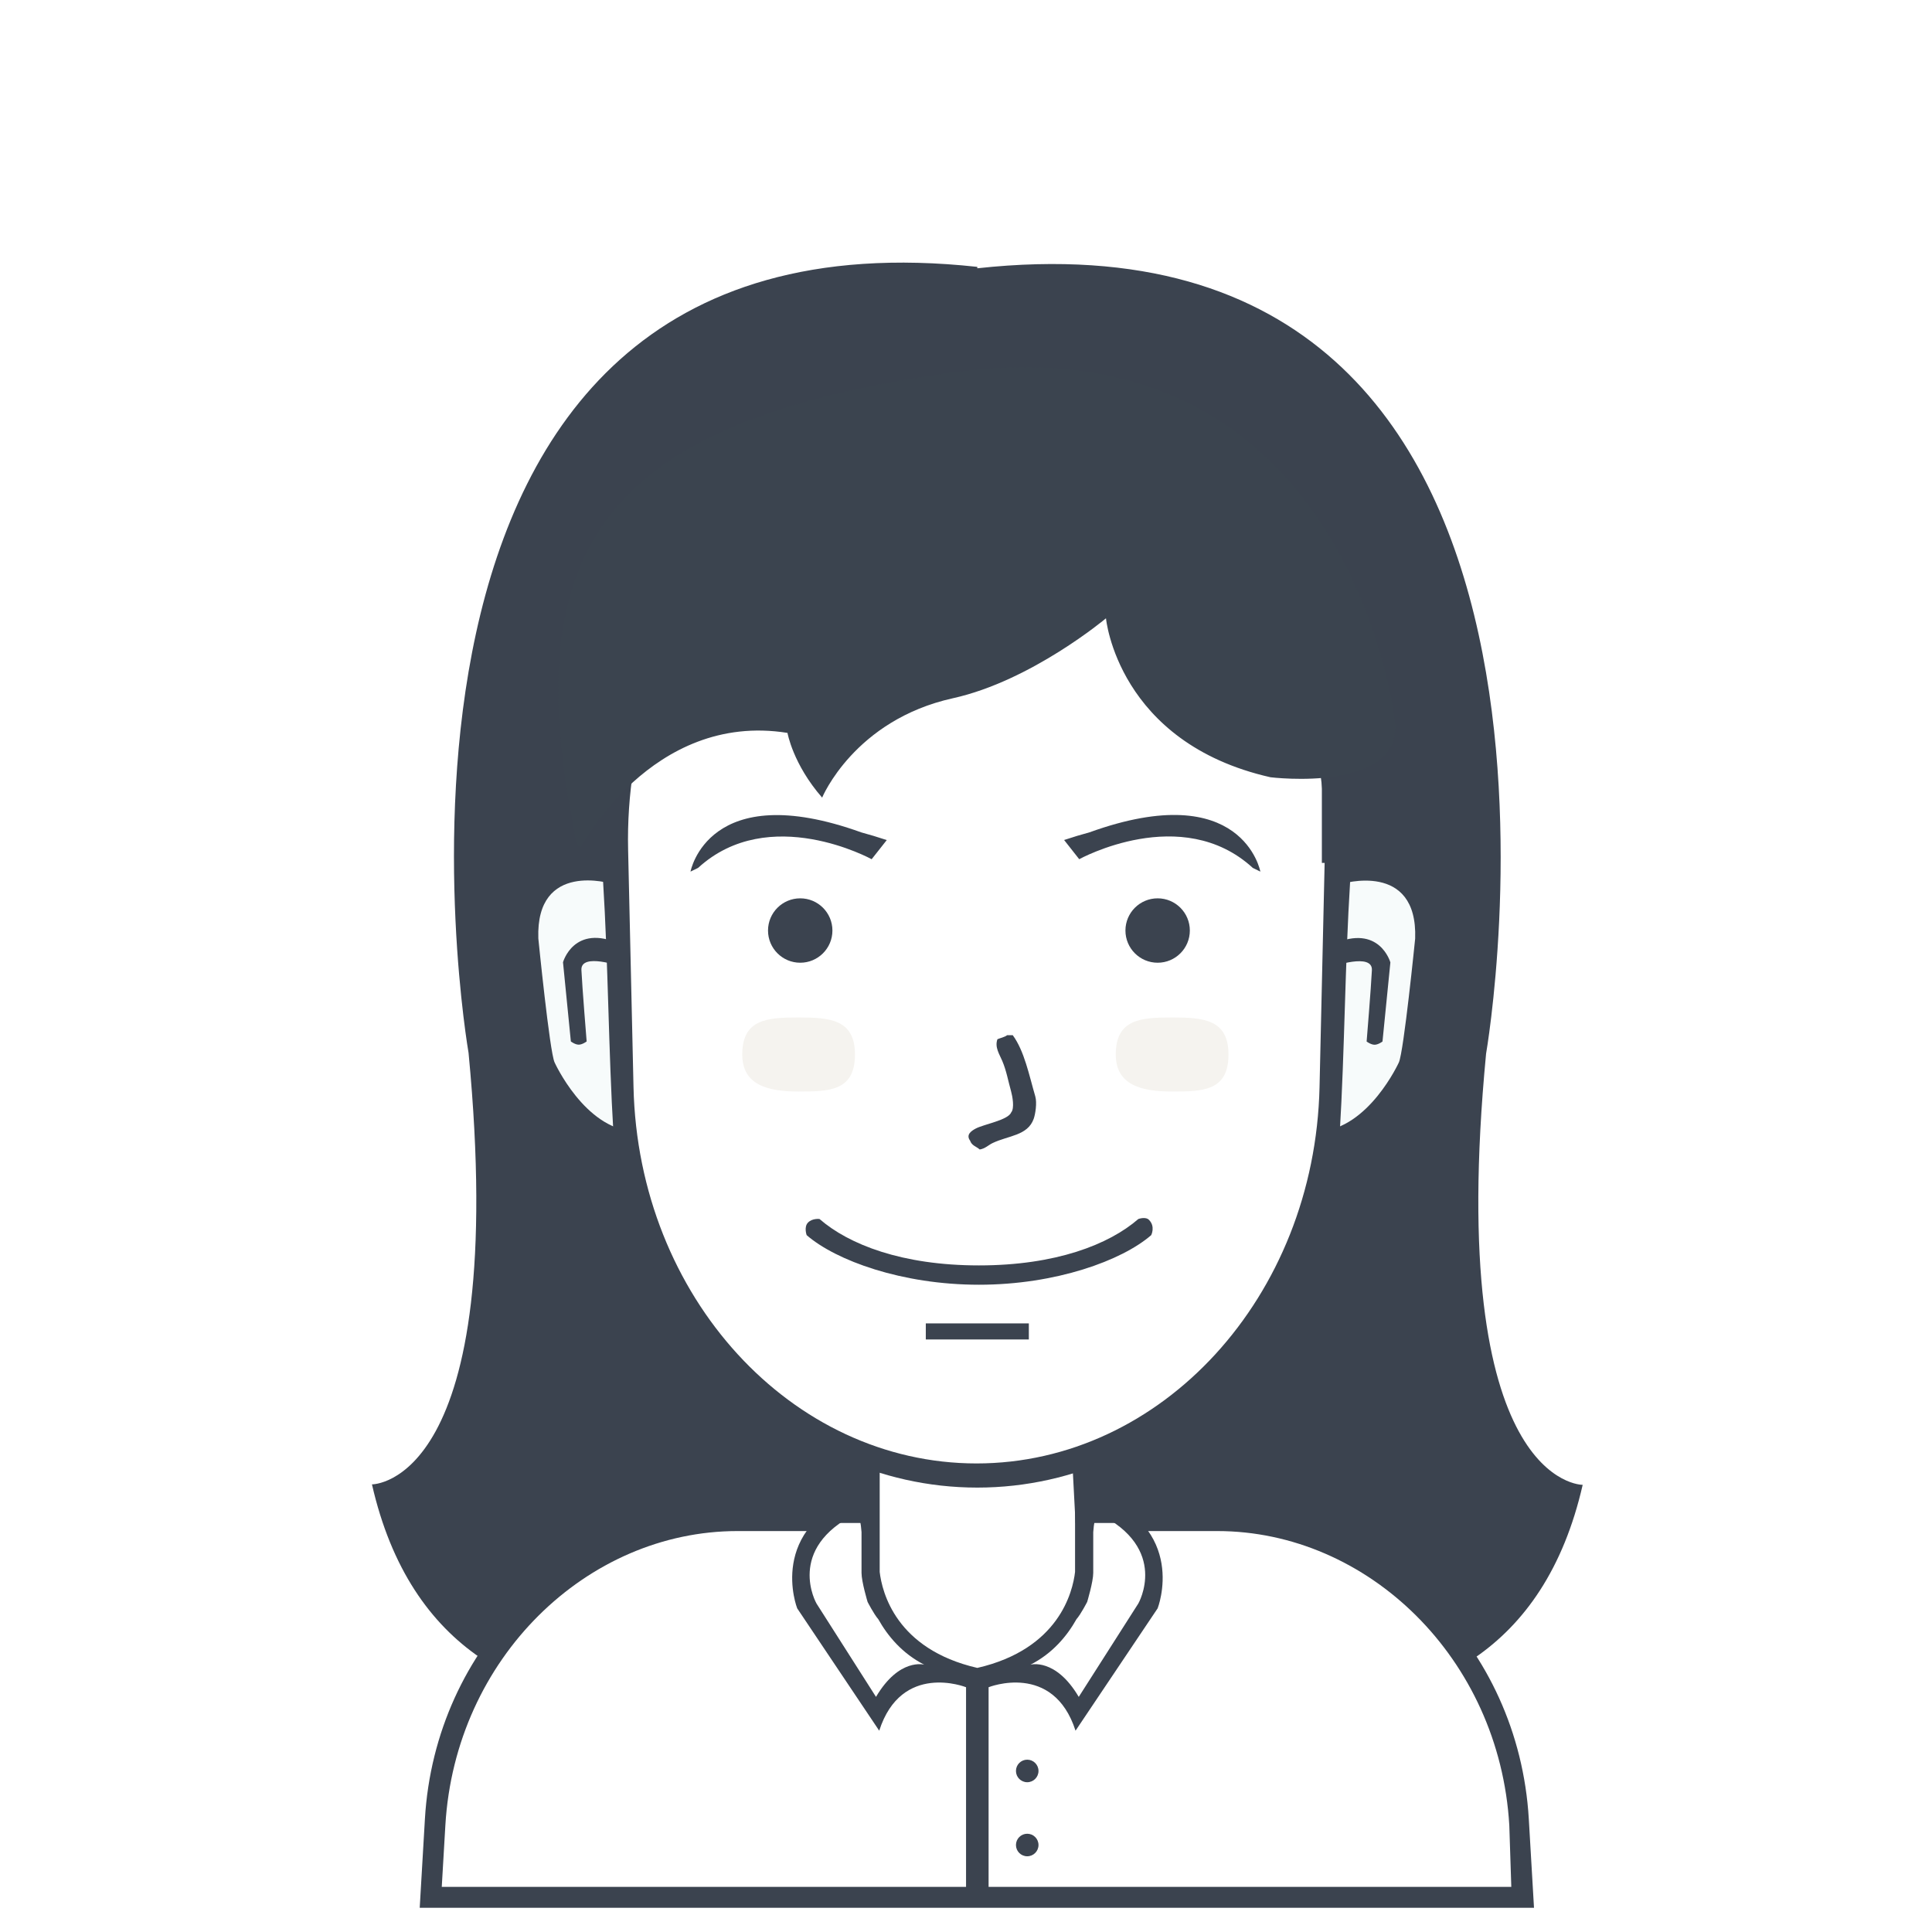
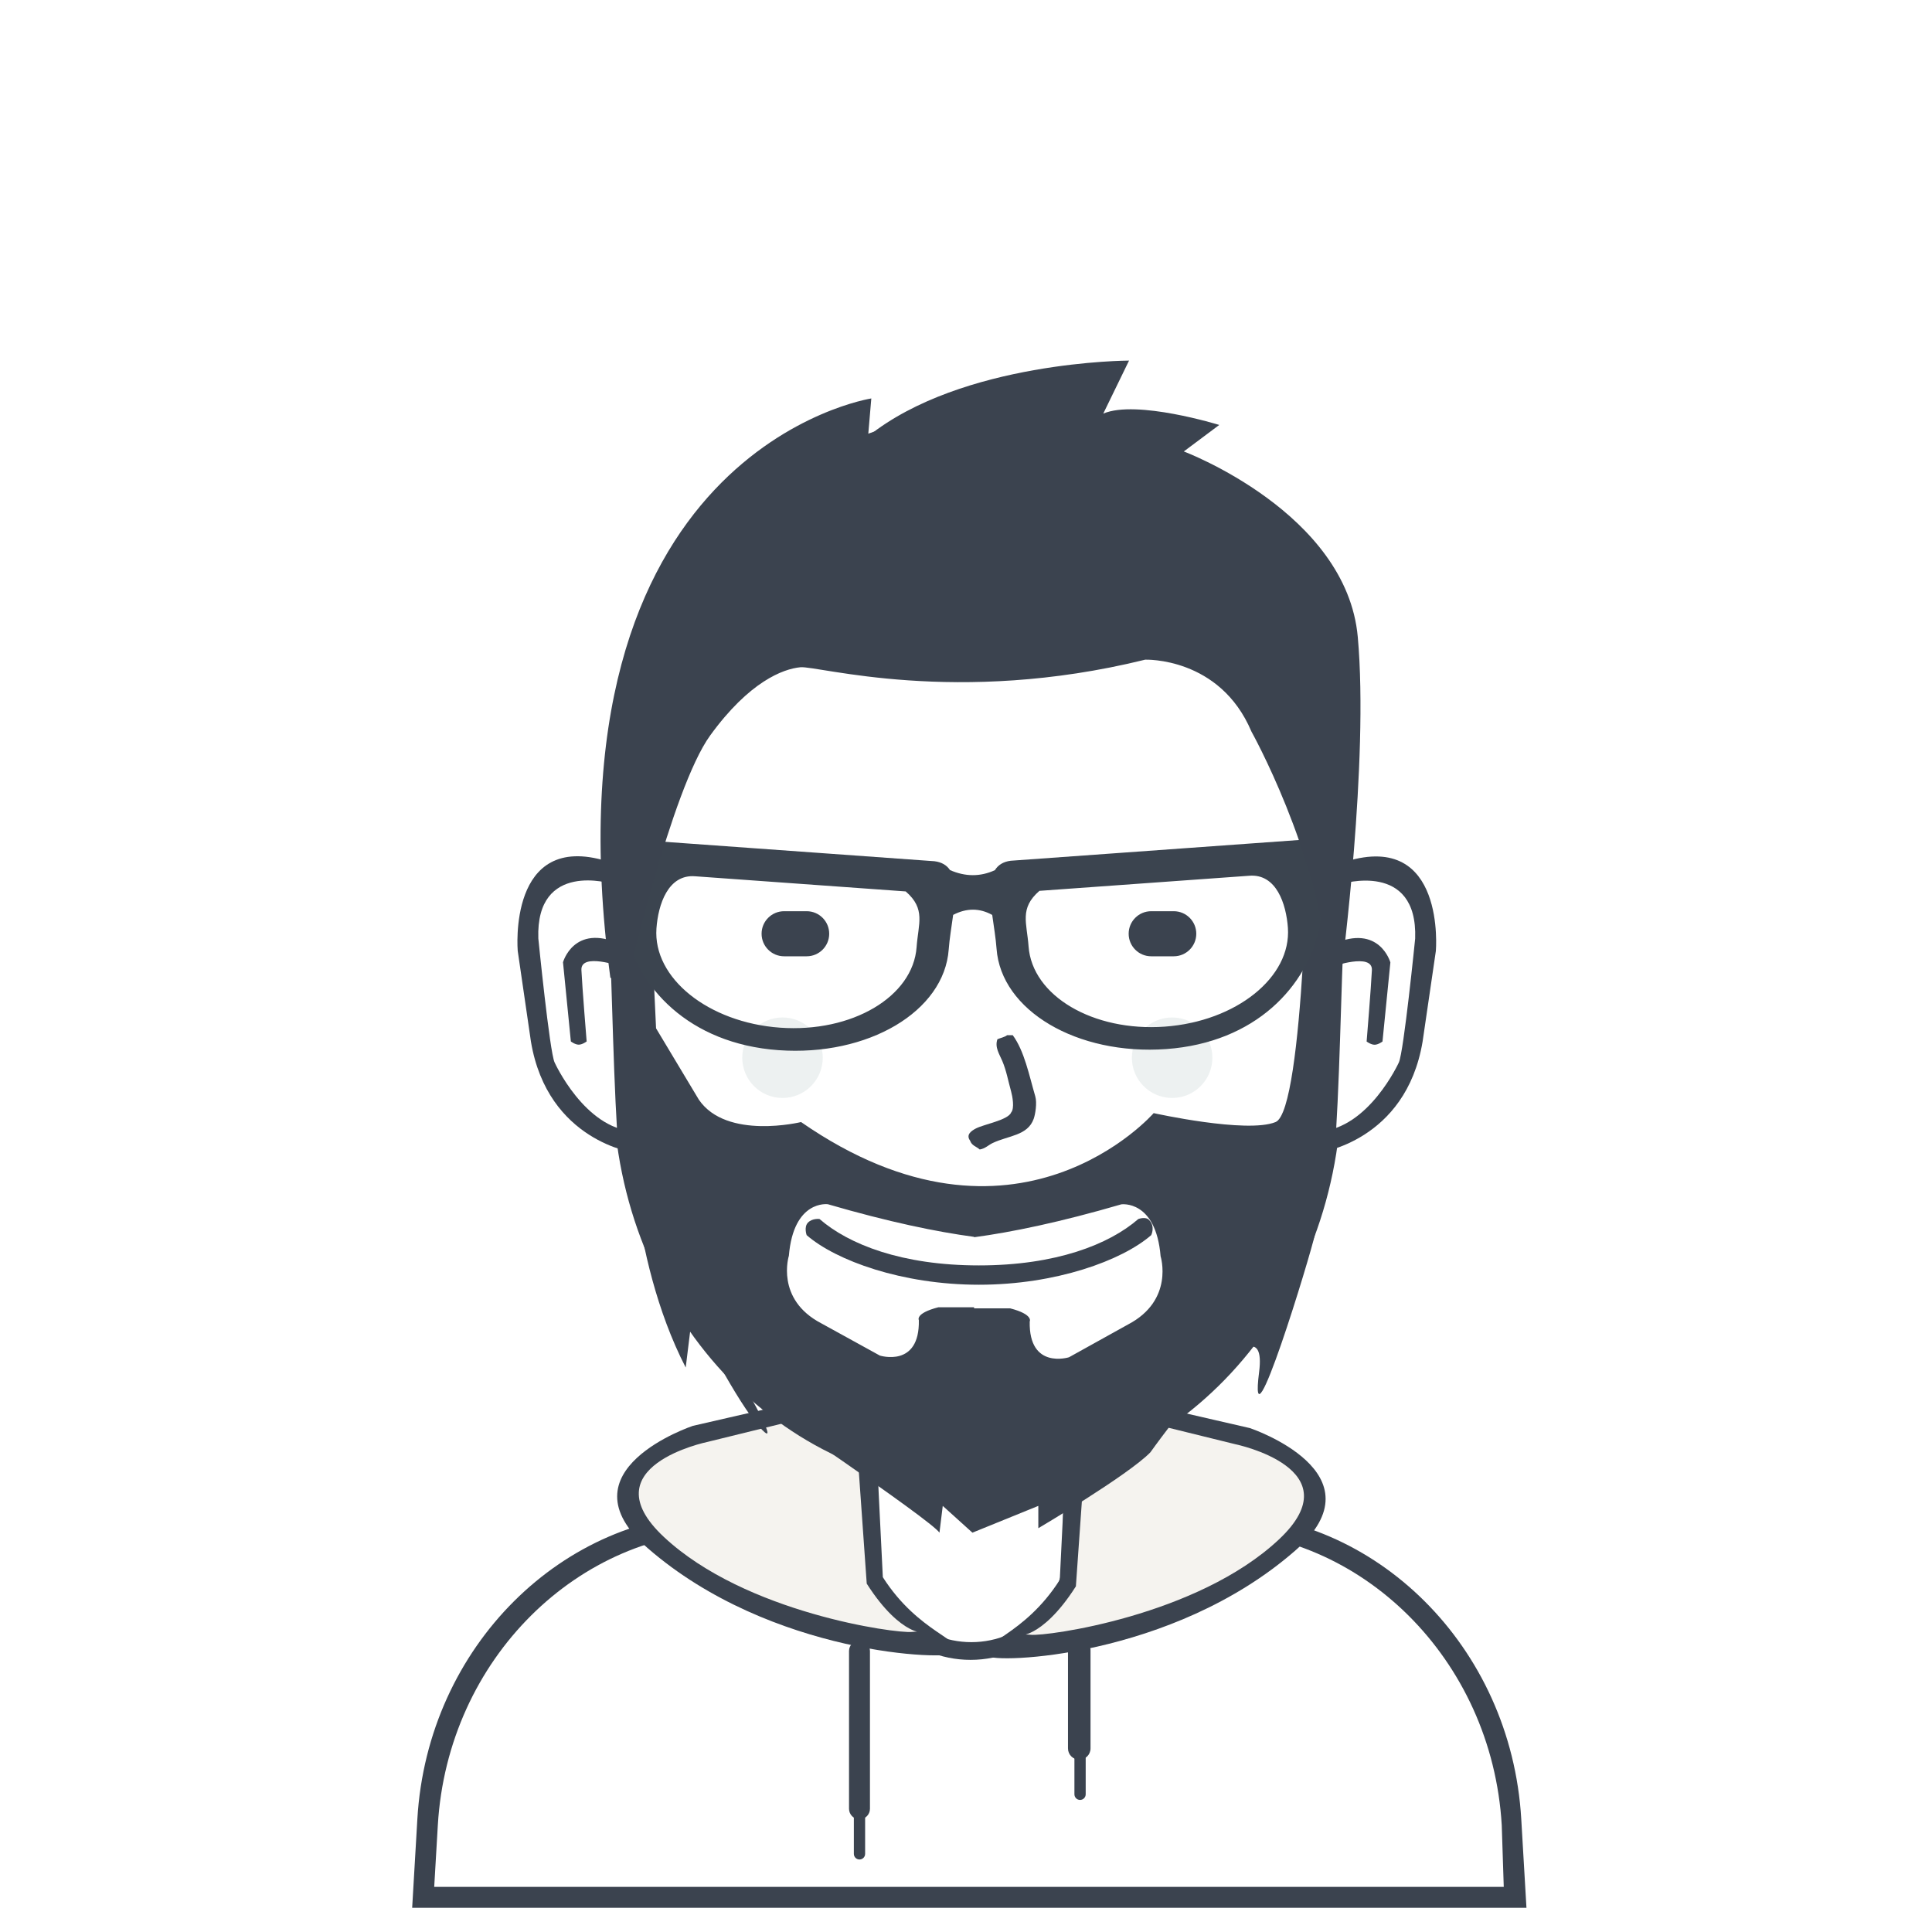
- <svg xmlns="http://www.w3.org/2000/svg" height="512" id="svg4226" version="1.1" width="512">
-   <defs id="defs4255" />
-   <path d="M 419.427,393.498 C 399.032,482.707 294.638,447.769 259,432.948 C 259,432.948 259,432.853 259,432.853 C 223.362,447.686 118.968,482.65 98.573,393.373 C 98.573,393.373 135.153,393.767 124.173,279.027 C 124.173,279.027 84.543,51.727 259,70.725 C 259,70.725 259,71.098 259,71.098 C 433.457,52.114 393.827,279.239 393.827,279.239 C 382.847,393.891 419.427,393.498 419.427,393.498 Z" fill-rule="nonzero" id="Shape 12" style="stroke: none; fill: rgb(59, 67, 79)" />
-   <path d="M 114.36,502 C 114.36,502 107.745,412.012 192.44,403.613 C 192.44,403.613 230.413,403.613 230.413,403.613 C 230.413,403.613 230.413,386.12 230.413,386.12 C 230.413,386.12 257.125,397.593 284.173,387.4 C 284.173,387.4 285.027,403.613 285.027,403.613 C 285.027,403.613 329.4,403.613 329.4,403.613 C 329.4,403.613 405.385,406.598 401.933,502.853 C 401.933,502.853 114.36,502 114.36,502 Z" fill-rule="nonzero" id="body-bg-flat copy" style="stroke: none; fill: rgb(255, 255, 255)" />
-   <path d="M 401.262,505.587 C 401.262,505.587 116.746,505.587 116.746,505.587 C 116.746,505.587 111.228,505.587 111.228,505.587 C 111.228,505.587 112.605,482.057 112.605,482.057 C 115.294,436.115 151.492,401.053 192.915,401.053 C 192.915,401.053 221.399,401.053 221.399,401.053 C 219.551,402.582 218.197,404.167 217.223,405.747 C 217.223,405.747 195.43,405.747 195.43,405.747 C 155.506,405.747 120.619,439.495 118.027,483.717 C 118.027,483.717 117.071,500.04 117.071,500.04 C 117.071,500.04 400.51,500.04 400.51,500.04 C 400.51,500.04 399.98,483.717 399.98,483.717 C 397.388,439.495 362.501,405.747 322.578,405.747 C 322.578,405.747 300.766,405.747 300.766,405.747 C 299.932,404.179 298.746,402.593 297.09,401.053 C 297.09,401.053 324.839,401.053 324.839,401.053 C 366.263,401.053 402.46,436.115 405.149,482.057 C 405.149,482.057 406.527,505.587 406.527,505.587 C 406.527,505.587 401.262,505.587 401.262,505.587 Z M 288.65,405.747 C 288.65,405.747 287.16,405.747 287.16,405.747 C 287.16,405.747 287.16,401.053 287.16,401.053 C 287.16,401.053 288.816,401.053 288.816,401.053 C 288.717,402.273 288.653,403.811 288.65,405.747 Z M 228.639,401.053 C 228.639,401.053 230.413,401.053 230.413,401.053 C 230.413,401.053 230.413,405.747 230.413,405.747 C 230.413,405.747 228.88,405.747 228.88,405.747 C 228.857,403.754 228.766,402.224 228.639,401.053 Z" fill-rule="evenodd" id="Rounded Rectangle 13 copy 4" style="stroke: none; fill: rgb(59, 67, 79)" />
-   <path d="M 272.227,466.333 C 273.876,466.333 275.213,467.671 275.213,469.32 C 275.213,470.969 273.876,472.307 272.227,472.307 C 270.577,472.307 269.24,470.969 269.24,469.32 C 269.24,467.671 270.577,466.333 272.227,466.333 Z" fill-rule="nonzero" id="Ellipse 5" style="stroke: none; fill: rgb(59, 67, 79)" />
-   <path d="M 272.227,485.96 C 273.876,485.96 275.213,487.297 275.213,488.947 C 275.213,490.596 273.876,491.933 272.227,491.933 C 270.577,491.933 269.24,490.596 269.24,488.947 C 269.24,487.297 270.577,485.96 272.227,485.96 Z" fill-rule="nonzero" id="Ellipse 5 copy" style="stroke: none; fill: rgb(59, 67, 79)" />
-   <path d="M 306.787,426.227 C 306.787,426.227 285.027,458.653 285.027,458.653 C 279.107,440.306 261.987,447.133 261.987,447.133 C 261.987,447.133 261.987,501.322 261.987,501.322 C 261.987,502.735 260.649,503.88 259,503.88 C 257.351,503.88 256.013,502.735 256.013,501.322 C 256.013,501.322 256.013,447.132 256.013,447.132 C 255.875,447.077 238.89,440.381 233.002,458.653 C 233.002,458.653 211.265,426.227 211.265,426.227 C 211.265,426.227 202.857,404.85 228.313,395.507 C 228.313,386.184 228.313,385.693 228.313,385.693 C 228.313,385.693 233.127,385.693 233.127,385.693 C 233.127,385.693 233.127,403.517 233.127,416.577 C 233.745,421.893 237.405,437.041 259,442.013 C 280.618,437.041 284.283,421.893 284.901,416.577 C 284.901,403.517 284.901,385.693 284.901,385.693 C 284.901,385.693 289.72,385.693 289.72,385.693 C 289.72,385.693 289.72,386.184 289.72,395.507 C 315.204,404.85 306.787,426.227 306.787,426.227 Z M 232.749,429.097 C 231.589,427.783 229.918,424.52 229.918,424.52 C 229.918,424.52 228.313,419.18 228.313,416.84 C 228.313,413.934 228.313,410.119 228.313,406.018 C 227.95,401.137 227.035,401.053 227.035,401.053 C 208.041,410.409 216.38,424.947 216.38,424.947 C 216.38,424.947 232.149,449.693 232.149,449.693 C 238.307,439.259 244.935,441.16 244.935,441.16 C 239.083,438.177 235.245,433.548 232.749,429.097 Z M 291,401.053 C 291,401.053 290.083,401.137 289.72,406.018 C 289.72,410.119 289.72,413.934 289.72,416.84 C 289.72,419.18 288.114,424.52 288.114,424.52 C 288.114,424.52 286.441,427.783 285.279,429.097 C 282.78,433.548 278.938,438.177 273.08,441.16 C 273.08,441.16 279.715,439.259 285.88,449.693 C 285.88,449.693 301.667,424.947 301.667,424.947 C 301.667,424.947 310.014,410.409 291,401.053 Z" fill-rule="evenodd" id="Shape 2 copy 9" style="stroke: none; fill: rgb(59, 67, 79)" />
+ <svg xmlns="http://www.w3.org/2000/svg" height="512" id="svg4155" version="1.1" width="512">
+   <defs id="defs4188" />
+   <path d="M 112,504 C 112,504 101.698,413.689 190.44,403.613 C 190.44,403.613 228.413,403.613 228.413,403.613 C 228.413,403.613 228.413,386.12 228.413,386.12 C 228.413,386.12 255.125,397.593 282.173,387.4 C 282.173,387.4 283.027,403.613 283.027,403.613 C 283.027,403.613 327.4,403.613 327.4,403.613 C 327.4,403.613 404.673,411.328 400,504 C 400,504 112,504 112,504 Z" fill-rule="nonzero" id="body-bg-flat" style="stroke: none; fill: rgb(255, 255, 255)" />
+   <path d="M 399.262,505.587 C 399.262,505.587 399.262,505.587 399.262,505.587 C 399.262,505.587 114.746,505.587 114.746,505.587 C 114.746,505.587 114.746,505.587 114.746,505.587 C 114.746,505.587 109.228,505.587 109.228,505.587 C 109.228,505.587 110.605,482.057 110.605,482.057 C 113.294,436.115 149.492,401.053 190.915,401.053 C 190.915,401.053 222.44,401.053 222.44,401.053 C 222.44,401.053 222.44,405.747 222.44,405.747 C 222.44,405.747 193.43,405.747 193.43,405.747 C 153.506,405.747 118.619,439.495 116.027,483.717 C 116.027,483.717 115.071,500.04 115.071,500.04 C 115.071,500.04 398.51,500.04 398.51,500.04 C 398.51,500.04 397.98,483.717 397.98,483.717 C 395.388,439.495 360.501,405.747 320.578,405.747 C 320.578,405.747 281.747,405.747 281.747,405.747 C 281.747,405.747 281.747,401.053 281.747,401.053 C 281.747,401.053 322.839,401.053 322.839,401.053 C 364.263,401.053 400.46,436.115 403.149,482.057 C 403.149,482.057 404.527,505.587 404.527,505.587 C 404.527,505.587 399.262,505.587 399.262,505.587 Z" fill-rule="nonzero" id="Rounded Rectangle 13 copy" style="stroke: none; fill: rgb(59, 67, 79)" />
+   <path d="M 232.68,384.146 C 232.68,384.146 232.68,410.461 232.68,410.461 C 232.68,424.117 243.759,435.187 257.427,435.187 C 271.094,435.187 282.173,424.117 282.173,410.461 C 282.173,410.461 282.173,384.689 282.173,384.689 C 283.609,384.252 285.032,383.777 286.44,383.264 C 286.44,383.264 286.44,410.64 286.44,410.64 C 286.44,426.789 273.355,439.88 257.213,439.88 C 241.072,439.88 227.987,426.789 227.987,410.64 C 227.987,410.64 227.987,382.454 227.987,382.454 C 229.533,383.065 231.098,383.627 232.68,384.146 Z" fill-rule="nonzero" id="neck copy 5" style="stroke: none; fill: rgb(59, 67, 79)" />
+   <path d="M 227.773,434.76 C 229.305,434.76 230.547,436.002 230.547,437.533 C 230.547,437.533 230.547,479.347 230.547,479.347 C 230.547,480.878 229.305,482.12 227.773,482.12 C 226.242,482.12 225,480.878 225,479.347 C 225,479.347 225,437.533 225,437.533 C 225,436.002 226.242,434.76 227.773,434.76 Z" fill-rule="nonzero" id="Rounded Rectangle 14" style="stroke: none; fill: rgb(59, 67, 79)" />
+   <path d="M 286.013,434.333 C 287.663,434.333 289,435.671 289,437.32 C 289,437.32 289,463.347 289,463.347 C 289,464.996 287.663,466.333 286.013,466.333 C 284.364,466.333 283.027,464.996 283.027,463.347 C 283.027,463.347 283.027,437.32 283.027,437.32 C 283.027,435.671 284.364,434.333 286.013,434.333 Z" fill-rule="nonzero" id="Rounded Rectangle 15" style="stroke: none; fill: rgb(59, 67, 79)" />
+   <path d="M 227.773,479.133 C 228.598,479.133 229.267,479.802 229.267,480.627 C 229.267,480.627 229.267,491.293 229.267,491.293 C 229.267,492.118 228.598,492.787 227.773,492.787 C 226.949,492.787 226.28,492.118 226.28,491.293 C 226.28,491.293 226.28,480.627 226.28,480.627 C 226.28,479.802 226.949,479.133 227.773,479.133 Z" fill-rule="nonzero" id="Rounded Rectangle 16" style="stroke: none; fill: rgb(59, 67, 79)" />
+   <path d="M 286.227,463.347 C 287.051,463.347 287.72,464.015 287.72,464.84 C 287.72,464.84 287.72,475.507 287.72,475.507 C 287.72,476.331 287.051,477 286.227,477 C 285.402,477 284.733,476.331 284.733,475.507 C 284.733,475.507 284.733,464.84 284.733,464.84 C 284.733,464.015 285.402,463.347 286.227,463.347 Z" fill-rule="nonzero" id="Rounded Rectangle 16 copy" style="stroke: none; fill: rgb(59, 67, 79)" />
+   <path d="M 211.766,373.646 C 211.766,373.646 184.742,379.851 184.742,379.851 C 184.742,379.851 151.649,387.347 173.666,409.651 C 195.682,431.954 252.307,435.893 252.307,435.893 C 252.307,435.893 237.335,428.802 230.973,418.827 C 230.973,418.827 228.84,382.987 228.84,382.987 C 228.84,382.987 211.766,373.646 211.766,373.646 Z" fill-rule="nonzero" id="Shape 1 copy" style="stroke: none; fill: rgb(245, 243, 239)" />
+   <path d="M 253.16,438.027 C 251.483,440.149 204.333,438.69 171.667,410.293 C 148.014,389.733 183.613,377.867 183.613,377.867 C 183.613,377.867 209.64,371.893 209.64,371.893 C 209.64,371.893 232.253,383.413 232.253,383.413 C 232.253,383.413 233.96,417.973 233.96,417.973 C 243.479,432.9 255.859,434.61 253.16,438.027 Z M 229.693,419.68 C 229.693,419.68 227.133,383.413 227.133,383.413 C 227.133,383.413 213.48,375.733 213.48,375.733 C 213.48,375.733 187.453,382.133 187.453,382.133 C 187.453,382.133 155.928,388.598 175.933,407.307 C 197.523,427.497 237.462,432.916 241.64,432.48 C 245.971,432.029 239.213,434.606 229.693,419.68 Z" fill-rule="evenodd" id="Shape 1 copy 2" style="stroke: none; fill: rgb(59, 67, 79)" />
+   <path d="M 303.059,374.651 C 303.059,374.651 330.099,380.875 330.099,380.875 C 330.099,380.875 363.212,388.394 341.182,410.764 C 319.152,433.134 262.494,437.085 262.494,437.085 C 262.494,437.085 277.474,429.973 283.84,419.967 C 283.84,419.967 285.975,384.02 285.975,384.02 C 285.975,384.02 303.059,374.651 303.059,374.651 Z" fill-rule="nonzero" id="Shape 1 copy 4" style="stroke: none; fill: rgb(245, 243, 239)" />
+   <path d="M 261.64,438.798 C 263.318,440.927 310.496,439.463 343.182,410.982 C 366.849,390.359 331.228,378.458 331.228,378.458 C 331.228,378.458 305.186,372.467 305.186,372.467 C 305.186,372.467 282.559,384.021 282.559,384.021 C 282.559,384.021 280.852,418.685 280.852,418.685 C 271.327,433.656 258.939,435.371 261.64,438.798 Z M 285.121,420.396 C 285.121,420.396 287.682,384.021 287.682,384.021 C 287.682,384.021 301.344,376.318 301.344,376.318 C 301.344,376.318 327.386,382.737 327.386,382.737 C 327.386,382.737 358.929,389.221 338.913,407.986 C 317.311,428.237 277.348,433.672 273.167,433.235 C 268.834,432.782 275.596,435.367 285.121,420.396 Z" fill-rule="evenodd" id="Shape 1 copy 6" style="stroke: none; fill: rgb(59, 67, 79)" />
  <path d="M 259.215,116.467 C 312.293,116.467 354.187,166.068 352.825,225.665 C 352.825,225.665 351.377,289.006 351.377,289.006 C 350.094,345.152 308.845,389.533 259.215,389.533 C 209.584,389.533 168.336,345.152 167.052,289.006 C 167.052,289.006 165.605,225.665 165.605,225.665 C 164.242,166.068 206.137,116.467 259.215,116.467 Z" fill-rule="nonzero" id="2 copy 5" style="stroke: none; fill: rgb(255, 255, 255)" />
  <path d="M 357.089,223.701 C 357.089,223.701 355.572,289.616 355.572,289.616 C 354.228,348.043 311.006,394.227 259.001,394.227 C 206.996,394.227 163.775,348.043 162.43,289.616 C 162.43,289.616 160.913,223.701 160.913,223.701 C 159.486,161.683 203.384,110.067 259.001,110.067 C 314.618,110.067 358.517,161.683 357.089,223.701 Z M 258.788,116.893 C 206.436,116.893 165.114,166.107 166.458,225.238 C 166.458,225.238 167.886,288.085 167.886,288.085 C 169.152,343.793 209.836,387.827 258.788,387.827 C 307.741,387.827 348.425,343.793 349.691,288.085 C 349.691,288.085 351.119,225.238 351.119,225.238 C 352.462,166.107 311.141,116.893 258.788,116.893 Z" fill-rule="evenodd" id="2 line" style="stroke: none; fill: rgb(59, 67, 79)" />
+   <path d="M 348.524,326.925 C 347.262,332.894 330.678,387.023 333.678,363.592 C 336.679,340.161 304.859,384.883 304.859,384.883 C 298.979,390.924 275.166,404.991 275.166,404.991 C 275.166,404.991 275.166,399.076 275.166,399.076 C 275.166,399.076 257.7,406.173 257.7,406.173 C 257.7,406.173 249.84,399.076 249.84,399.076 C 249.84,399.076 248.967,406.173 248.967,406.173 C 246.628,402.708 199.188,370.689 199.188,370.689 C 199.188,370.689 207.332,385.182 200.935,377.786 C 200.706,377.522 200.472,377.239 200.232,376.939 C 193.761,368.835 183.468,348.216 183.468,348.216 C 183.468,348.216 181.722,362.409 181.722,362.409 C 166.287,332.406 166.876,294.989 166.876,294.989 C 166.876,294.989 164.28,216.848 164.28,216.848 C 164.28,216.848 171.267,216.848 171.267,216.848 C 171.267,216.848 173.862,272.516 173.862,272.516 C 173.862,272.516 185.215,291.44 185.215,291.44 C 192.556,302.173 212.288,297.355 212.288,297.355 C 269.31,336.92 305.732,294.989 305.732,294.989 C 305.732,294.989 330.435,300.471 338.045,297.355 C 345.655,294.239 346.753,216.738 346.753,216.738 C 346.753,216.738 352.867,216.738 352.867,216.738 C 352.867,216.738 349.787,320.955 348.524,326.925 Z M 307.573,332.926 C 306.32,317.885 297.167,319.16 297.167,319.16 C 280.895,323.905 268.122,326.541 258.143,327.88 C 258.143,327.88 258.143,327.782 258.143,327.782 C 248.234,326.453 235.55,323.839 219.392,319.133 C 219.392,319.133 210.303,317.868 209.059,332.787 C 209.059,332.787 205.409,344.32 217.67,350.707 C 217.67,350.707 233.17,359.24 233.17,359.24 C 233.17,359.24 243.763,362.567 243.504,349.853 C 243.504,349.853 242.426,348.052 248.67,346.44 C 248.67,346.44 258.143,346.44 258.143,346.44 C 258.143,346.44 258.143,346.721 258.143,346.721 C 258.143,346.721 267.682,346.721 267.682,346.721 C 273.971,348.346 272.885,350.226 272.885,350.226 C 272.624,363.044 283.292,359.69 283.292,359.69 C 283.292,359.69 298.901,351.023 298.901,351.023 C 311.249,344.583 307.573,332.926 307.573,332.926 Z" fill-rule="evenodd" id="Shape 1" style="stroke: none; fill: rgb(59, 67, 79)" />
  <path d="M 305.08,327.326 C 297.325,334.06 279.808,340.467 259.427,340.467 C 239.045,340.467 221.529,334.06 213.773,327.326 C 213.773,327.326 212.98,325.143 214.144,323.978 C 215.33,322.793 217.187,323.051 217.187,323.051 C 224.934,329.789 239.038,335.347 259.427,335.347 C 279.816,335.347 293.92,329.789 301.667,323.051 C 301.667,323.051 303.562,322.347 304.482,323.267 C 306.255,325.04 305.08,327.326 305.08,327.326 Z" fill-rule="nonzero" id="usta" style="stroke: none; fill: rgb(59, 67, 79)" />
  <path d="M 245.347,350.707 C 245.347,350.707 272.653,350.707 272.653,350.707 C 272.653,350.707 272.653,354.973 272.653,354.973 C 272.653,354.973 245.347,354.973 245.347,354.973 C 245.347,354.973 245.347,350.707 245.347,350.707 Z" fill-rule="nonzero" id="-" style="stroke: none; fill: rgb(59, 67, 79)" />
-   <path d="M 212.067,238.067 C 216.78,238.067 220.6,241.887 220.6,246.6 C 220.6,251.313 216.78,255.133 212.067,255.133 C 207.354,255.133 203.533,251.313 203.533,246.6 C 203.533,241.887 207.354,238.067 212.067,238.067 Z" fill-rule="nonzero" id="oko" style="stroke: none; fill: rgb(59, 67, 79)" />
-   <path d="M 306.787,238.067 C 311.499,238.067 315.32,241.887 315.32,246.6 C 315.32,251.313 311.499,255.133 306.787,255.133 C 302.074,255.133 298.253,251.313 298.253,246.6 C 298.253,241.887 302.074,238.067 306.787,238.067 Z" fill-rule="nonzero" id="oko_1" style="stroke: none; fill: rgb(59, 67, 79)" />
-   <path d="M 211.64,269.64 C 219.887,269.64 226.573,270.113 226.573,279.453 C 226.573,289.087 219.887,289.267 211.64,289.267 C 203.393,289.267 196.707,287.512 196.707,279.453 C 196.707,270.04 203.393,269.64 211.64,269.64 Z" fill-rule="nonzero" id="Ellipse 3 copy" style="stroke: none; fill: rgb(245, 243, 239)" />
-   <path d="M 310.627,269.64 C 318.874,269.64 325.56,270.113 325.56,279.453 C 325.56,289.087 318.874,289.267 310.627,289.267 C 302.379,289.267 295.693,287.512 295.693,279.453 C 295.693,270.04 302.379,269.64 310.627,269.64 Z" fill-rule="nonzero" id="Ellipse 3 copy 2" style="stroke: none; fill: rgb(245, 243, 239)" />
-   <path d="M 282,222.61 C 282,222.61 284.471,225.749 284.471,225.749 C 284.471,225.749 286.005,227.695 286.005,227.695 C 286.005,227.695 313.155,212.703 332,230 C 332,230 334.009,230.985 334.009,230.985 C 334.009,230.985 329.367,205.909 288.728,220.576 C 286.584,221.158 284.346,221.829 282,222.61 Z" fill-rule="nonzero" id="R copy" style="stroke: none; fill: rgb(59, 67, 79)" />
-   <path d="M 235,222.628 C 235,222.628 232.529,225.76 232.529,225.76 C 232.529,225.76 230.995,227.702 230.995,227.702 C 230.995,227.702 203.845,212.741 185,230.002 C 185,230.002 182.991,230.985 182.991,230.985 C 182.991,230.985 187.633,205.961 228.272,220.598 C 230.416,221.178 232.654,221.848 235,222.628 Z" fill-rule="nonzero" id="L copy" style="stroke: none; fill: rgb(59, 67, 79)" />
-   <path d="M 350.307,186.013 C 350.307,186.013 368.227,186.013 368.227,186.013 C 368.227,186.013 368.227,228.68 368.227,228.68 C 368.227,228.68 350.307,228.68 350.307,228.68 C 350.307,228.68 350.307,186.013 350.307,186.013 Z" fill-rule="nonzero" id="Rectangle 19" style="stroke: none; fill: rgb(59, 67, 79)" />
-   <path d="M 153.778,224.743 C 153.778,224.743 172.626,188.453 208.693,194.226 C 208.693,194.226 210.12,202.492 217.876,211.378 C 217.876,211.378 226.367,190.826 252.55,185.036 C 273.35,180.437 293.096,163.855 293.096,163.855 C 293.096,163.855 296.167,196.807 336.696,205.982 C 336.696,205.982 372.207,210.373 369.63,190.751 C 367.053,171.129 347.346,85.724 252.98,98.652 C 158.614,111.581 136.451,145.85 152.94,223.884 " fill-rule="nonzero" id="Shape 15" style="stroke: none; fill: rgb(59, 68, 79)" />
-   <path d="M 159.807,233.313 C 159.795,233.314 158.76,232.487 156.804,231.871 C 155.826,231.564 154.611,231.311 153.226,231.248 C 152.88,231.233 152.524,231.229 152.16,231.24 C 151.796,231.25 151.423,231.274 151.045,231.315 C 150.287,231.396 149.505,231.541 148.718,231.767 C 145.567,232.673 142.353,234.875 140.465,239.419 C 139.517,241.691 138.892,244.55 138.727,248.126 C 138.685,249.02 138.673,249.959 138.691,250.945 C 138.709,251.931 138.758,252.963 138.84,254.045 C 139.003,256.209 139.298,258.568 139.738,261.14 C 139.728,261.137 139.328,268.91 142.106,277.841 C 144.719,286.573 150.992,297.299 162.573,300.364 C 161.241,278.185 161.2,255.59 159.807,233.313 C 159.807,233.313 159.807,233.313 159.807,233.313 Z" fill-rule="nonzero" id="Shape 11 copy" style="stroke: none; fill: rgb(247, 251, 251)" />
+   <path d="M 160.807,233.313 C 160.795,233.314 159.76,232.487 157.804,231.871 C 156.826,231.564 155.611,231.311 154.226,231.248 C 153.88,231.233 153.524,231.229 153.16,231.24 C 152.796,231.25 152.423,231.274 152.045,231.315 C 151.287,231.396 150.505,231.541 149.718,231.767 C 146.567,232.673 143.353,234.875 141.465,239.419 C 140.517,241.691 139.892,244.55 139.727,248.126 C 139.685,249.02 139.673,249.959 139.691,250.945 C 139.709,251.931 139.758,252.963 139.84,254.045 C 140.003,256.209 140.298,258.568 140.738,261.14 C 140.728,261.137 140.328,268.91 143.106,277.841 C 145.719,286.573 151.992,297.299 163.573,300.364 C 162.241,278.185 162.2,255.59 160.807,233.313 C 160.807,233.313 160.807,233.313 160.807,233.313 Z" fill-rule="nonzero" id="Shape 11 copy" style="stroke: none; fill: rgb(255, 255, 255)" />
  <path d="M 162.128,234.207 C 162.128,234.207 141.951,227.956 142.662,248.698 C 142.662,248.698 145.665,278.775 146.97,281.547 C 146.97,281.547 154.894,299.059 167.971,299.835 C 180.752,300.594 167.971,299.835 167.971,299.835 C 167.971,299.835 168.13,305.48 168.13,305.48 C 168.13,305.48 145.145,302.533 140.706,276.045 C 140.706,276.045 137.202,251.983 137.202,251.983 C 137.202,251.983 134.481,220.138 160.871,228.235 C 186.58,236.123 160.871,228.235 160.871,228.235 C 160.871,228.235 162.128,234.207 162.128,234.207 " fill-rule="nonzero" id="Shape 3" style="stroke: none; fill: rgb(59, 67, 79)" />
  <path d="M 155.468,275.995 C 155.468,275.995 154.339,276.848 153.369,276.848 C 152.399,276.848 151.284,275.995 151.284,275.995 C 151.284,275.995 149.202,255.012 149.202,255.012 C 149.202,255.012 152.074,244.679 164.265,250.139 C 164.265,250.139 164.554,256.139 164.554,256.139 C 164.554,256.139 153.858,252.346 154.079,257.069 C 154.292,261.616 155.468,275.995 155.468,275.995 Z" fill-rule="nonzero" id="Shape 4" style="stroke: none; fill: rgb(59, 67, 79)" />
-   <path d="M 357.813,233.362 C 357.825,233.363 358.866,232.536 360.83,231.921 C 361.812,231.614 363.032,231.361 364.423,231.299 C 364.771,231.283 365.128,231.28 365.494,231.29 C 365.86,231.3 366.234,231.325 366.614,231.365 C 367.375,231.446 368.16,231.591 368.951,231.817 C 372.116,232.722 375.344,234.923 377.241,239.464 C 378.192,241.735 378.82,244.591 378.986,248.165 C 379.028,249.058 379.041,249.997 379.022,250.982 C 379.004,251.967 378.955,252.999 378.873,254.08 C 378.709,256.242 378.412,258.6 377.971,261.17 C 377.98,261.167 378.383,268.935 375.592,277.86 C 372.968,286.586 366.668,297.305 355.035,300.368 C 356.373,278.204 356.415,255.624 357.813,233.362 C 357.813,233.362 357.813,233.362 357.813,233.362 Z" fill-rule="nonzero" id="Shape 11 copy_1" style="stroke: none; fill: rgb(247, 251, 251)" />
+   <path d="M 356.813,233.362 C 356.825,233.363 357.866,232.536 359.83,231.921 C 360.812,231.614 362.032,231.361 363.423,231.299 C 363.771,231.283 364.128,231.28 364.494,231.29 C 364.86,231.3 365.234,231.325 365.614,231.365 C 366.375,231.446 367.16,231.591 367.951,231.817 C 371.116,232.722 374.344,234.923 376.241,239.464 C 377.192,241.735 377.82,244.591 377.986,248.165 C 378.028,249.058 378.041,249.997 378.022,250.982 C 378.004,251.967 377.955,252.999 377.873,254.08 C 377.709,256.242 377.412,258.6 376.971,261.17 C 376.98,261.167 377.383,268.935 374.592,277.86 C 371.968,286.586 365.668,297.305 354.035,300.368 C 355.373,278.204 355.415,255.624 356.813,233.362 C 356.813,233.362 356.813,233.362 356.813,233.362 Z" fill-rule="nonzero" id="Shape 11 copy_1" style="stroke: none; fill: rgb(255, 255, 255)" />
  <path d="M 355.483,234.256 C 355.483,234.256 375.747,228.008 375.034,248.737 C 375.034,248.737 372.017,278.793 370.707,281.564 C 370.707,281.564 362.748,299.064 349.614,299.839 C 336.777,300.597 349.614,299.839 349.614,299.839 C 349.614,299.839 349.455,305.48 349.455,305.48 C 349.455,305.48 372.54,302.535 376.999,276.065 C 376.999,276.065 380.518,252.019 380.518,252.019 C 380.518,252.019 383.25,220.196 356.745,228.287 C 330.923,236.17 356.745,228.287 356.745,228.287 C 356.745,228.287 355.483,234.256 355.483,234.256 " fill-rule="nonzero" id="Shape 3_1" style="stroke: none; fill: rgb(59, 67, 79)" />
  <path d="M 362.171,276.015 C 362.171,276.015 363.305,276.868 364.28,276.868 C 365.254,276.868 366.374,276.015 366.374,276.015 C 366.374,276.015 368.466,255.046 368.466,255.046 C 368.466,255.046 365.58,244.72 353.336,250.177 C 353.336,250.177 353.046,256.173 353.046,256.173 C 353.046,256.173 363.789,252.382 363.567,257.102 C 363.353,261.646 362.171,276.015 362.171,276.015 Z" fill-rule="nonzero" id="Shape 4_1" style="stroke: none; fill: rgb(59, 67, 79)" />
  <path d="M 266.893,274.333 C 267.391,274.333 267.889,274.333 268.387,274.333 C 271.474,278.526 272.73,284.97 274.36,290.547 C 274.865,292.275 274.375,295.298 273.933,296.52 C 272.316,300.996 267.236,300.915 263.053,302.92 C 261.93,303.458 261.095,304.388 259.64,304.627 C 258.692,303.791 257.547,303.627 257.08,302.28 C 255.928,300.693 257.413,299.702 258.573,299.08 C 260.68,297.95 267.181,296.837 267.96,294.813 C 268.923,293.718 268.283,290.423 267.96,289.267 C 267.133,286.305 266.737,283.832 265.613,281.16 C 264.867,279.385 263.557,277.514 264.333,275.4 C 264.977,275.124 266.367,274.81 266.893,274.333 Z" fill-rule="evenodd" id="new_vector_shape_done" style="stroke: none; fill: rgb(59, 67, 79)" />
+   <path d="M 207.8,241.48 C 207.8,241.48 213.773,241.48 213.773,241.48 C 217.072,241.48 219.747,244.154 219.747,247.453 C 219.747,250.752 217.072,253.427 213.773,253.427 C 213.773,253.427 207.8,253.427 207.8,253.427 C 204.501,253.427 201.827,250.752 201.827,247.453 C 201.827,244.154 204.501,241.48 207.8,241.48 Z" fill-rule="nonzero" id="Rounded Rectangle 8" style="stroke: none; fill: rgb(59, 67, 79)" />
+   <path d="M 305.08,241.48 C 305.08,241.48 311.053,241.48 311.053,241.48 C 314.352,241.48 317.027,244.154 317.027,247.453 C 317.027,250.752 314.352,253.427 311.053,253.427 C 311.053,253.427 305.08,253.427 305.08,253.427 C 301.781,253.427 299.107,250.752 299.107,247.453 C 299.107,244.154 301.781,241.48 305.08,241.48 Z" fill-rule="nonzero" id="Rounded Rectangle 8 copy" style="stroke: none; fill: rgb(59, 67, 79)" />
+   <path d="M 310.627,269.64 C 316.518,269.64 321.293,274.416 321.293,280.307 C 321.293,286.198 316.518,290.973 310.627,290.973 C 304.736,290.973 299.96,286.198 299.96,280.307 C 299.96,274.416 304.736,269.64 310.627,269.64 Z" fill-rule="nonzero" id="Ellipse 3" style="stroke: none; fill: rgb(237, 241, 241)" />
+   <path d="M 207.373,269.64 C 213.264,269.64 218.04,274.416 218.04,280.307 C 218.04,286.198 213.264,290.973 207.373,290.973 C 201.482,290.973 196.707,286.198 196.707,280.307 C 196.707,274.416 201.482,269.64 207.373,269.64 Z" fill-rule="nonzero" id="Ellipse 3 copy" style="stroke: none; fill: rgb(237, 241, 241)" />
+   <path d="M 351.94,228.88 C 351.363,233.81 350.856,239.842 349.79,245.236 C 346.602,261.364 332.743,276.307 309.08,278.01 C 285.416,279.713 265.276,267.8 264.096,251.402 C 263.895,248.621 263.36,245.501 262.949,242.468 C 259.6,240.611 256.149,240.607 252.595,242.455 C 252.179,245.557 251.624,248.759 251.419,251.606 C 250.235,268.059 230.032,280.011 206.293,278.303 C 182.555,276.594 168.652,261.602 165.455,245.42 C 164.385,240.009 163.877,233.956 163.298,229.01 C 163.298,229.01 159.809,228.759 159.809,228.759 C 159.809,228.759 160.299,221.949 160.299,221.949 C 160.299,221.949 161.151,222.011 161.151,222.011 C 161.151,222.011 182.739,223.564 182.739,223.564 C 182.739,223.564 200.962,224.876 200.962,224.876 C 200.962,224.876 219.219,226.189 219.219,226.189 C 219.219,226.189 247.656,228.236 247.656,228.236 C 249.617,228.484 250.921,229.325 251.761,230.581 C 255.845,232.368 259.811,232.375 263.66,230.602 C 264.492,229.265 265.813,228.366 267.847,228.108 C 267.847,228.108 296.194,226.069 296.194,226.069 C 296.194,226.069 314.394,224.759 314.394,224.759 C 314.394,224.759 332.56,223.452 332.56,223.452 C 332.56,223.452 354.08,221.904 354.08,221.904 C 354.08,221.904 354.929,221.843 354.929,221.843 C 354.929,221.843 355.417,228.629 355.417,228.629 C 355.417,228.629 351.94,228.88 351.94,228.88 Z M 240.02,236.237 C 240.02,236.237 184.288,232.227 184.288,232.227 C 176.999,231.598 174.415,239.79 173.966,246.033 C 173.019,259.194 187.684,270.975 206.722,272.345 C 225.76,273.715 241.961,264.156 242.908,250.994 C 243.357,244.751 245.396,240.895 240.02,236.237 Z M 341.305,245.846 C 340.857,239.624 338.282,231.46 331.015,232.086 C 331.015,232.086 275.459,236.083 275.459,236.083 C 270.1,240.726 272.132,244.569 272.58,250.791 C 273.524,263.91 289.674,273.437 308.652,272.072 C 327.63,270.706 342.249,258.965 341.305,245.846 Z" fill-rule="evenodd" id="glasses" style="stroke: none; fill: rgb(59, 68, 79)" />
+   <path d="M 166.017,261.107 C 166.017,261.107 177.887,209.111 188.215,194.888 C 198.544,180.665 207.482,177.263 212.121,176.828 C 216.761,176.393 253.293,187.193 303.476,174.822 C 303.476,174.822 323.264,174.032 331.651,193.885 C 331.651,193.885 349.336,225.522 352.142,257.093 C 352.142,257.093 355.557,257.093 355.557,257.093 C 355.557,257.093 362.795,201.751 359.826,168.802 C 356.858,135.853 313.722,119.64 313.722,119.64 C 313.722,119.64 323.113,112.616 323.113,112.616 C 323.113,112.616 301.187,105.838 292.377,109.606 C 292.377,109.606 299.207,95.56 299.207,95.56 C 299.207,95.56 254.957,95.648 230.051,115.626 C 230.051,115.626 230.905,105.593 230.905,105.593 C 230.905,105.593 143.115,119.056 161.748,259.1 C 161.748,259.1 166.017,261.107 166.017,261.107 Z" fill-rule="nonzero" id="Shape 7" style="stroke: none; fill: rgb(59, 67, 79)" />
</svg>
